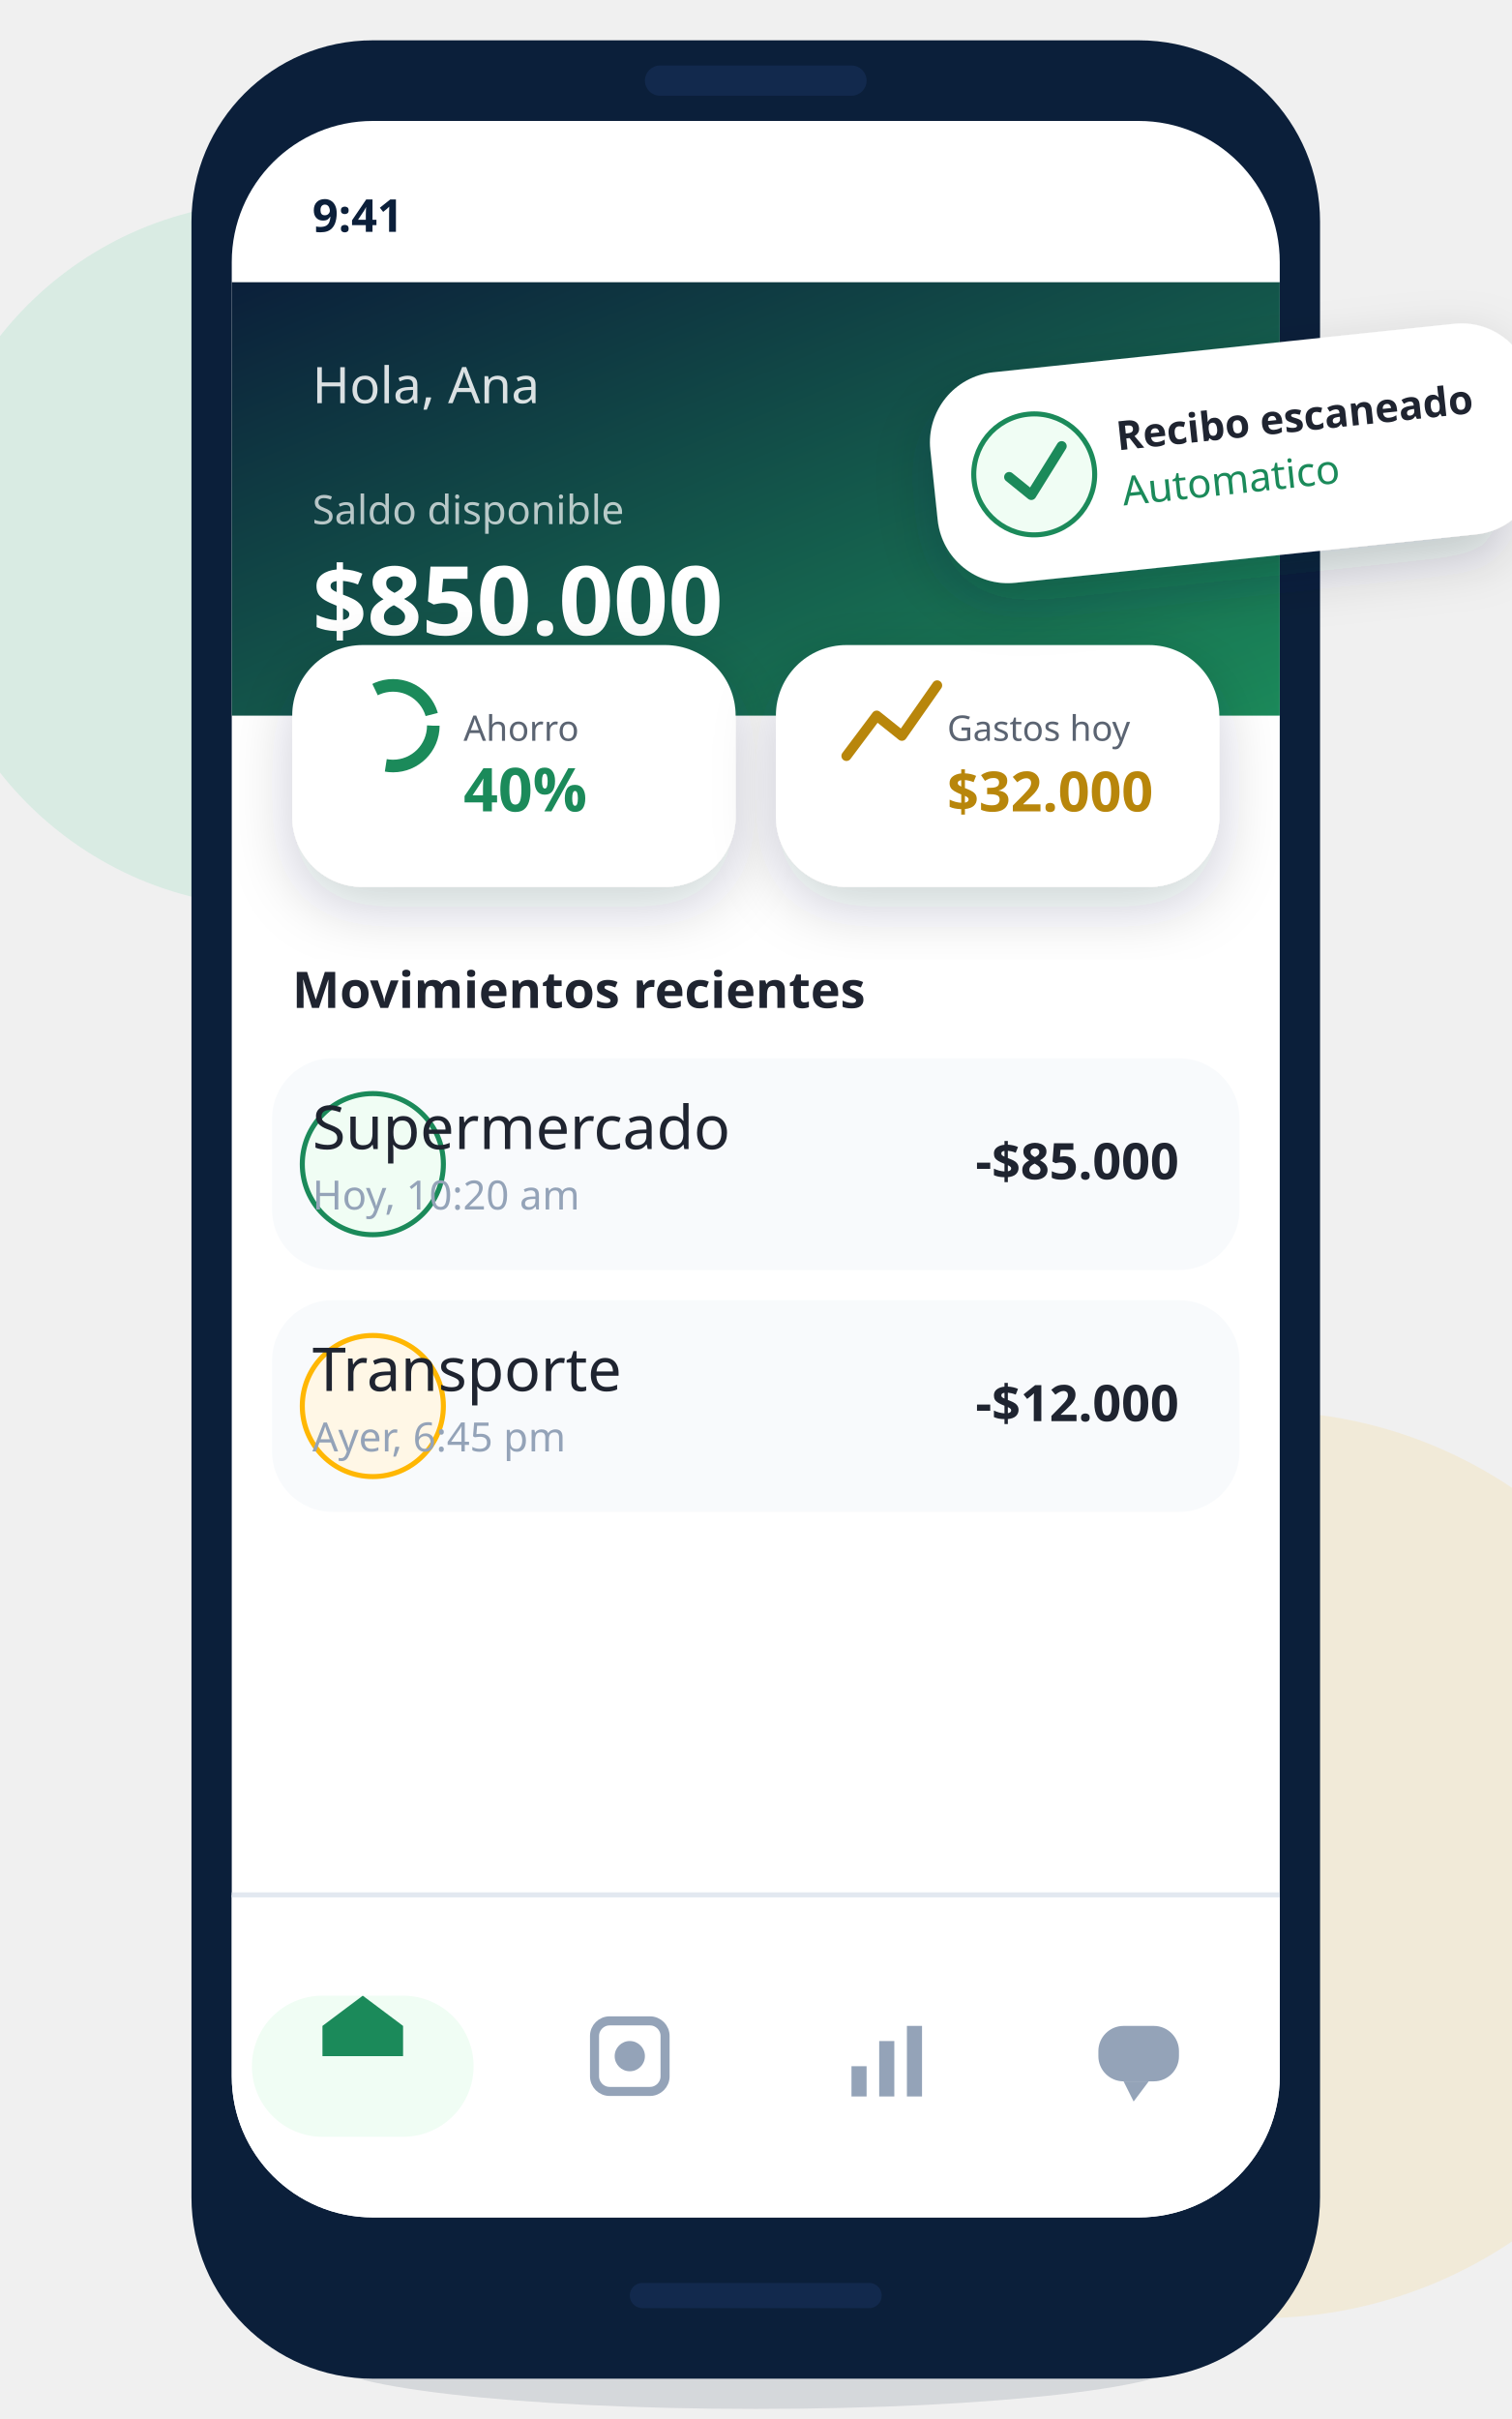
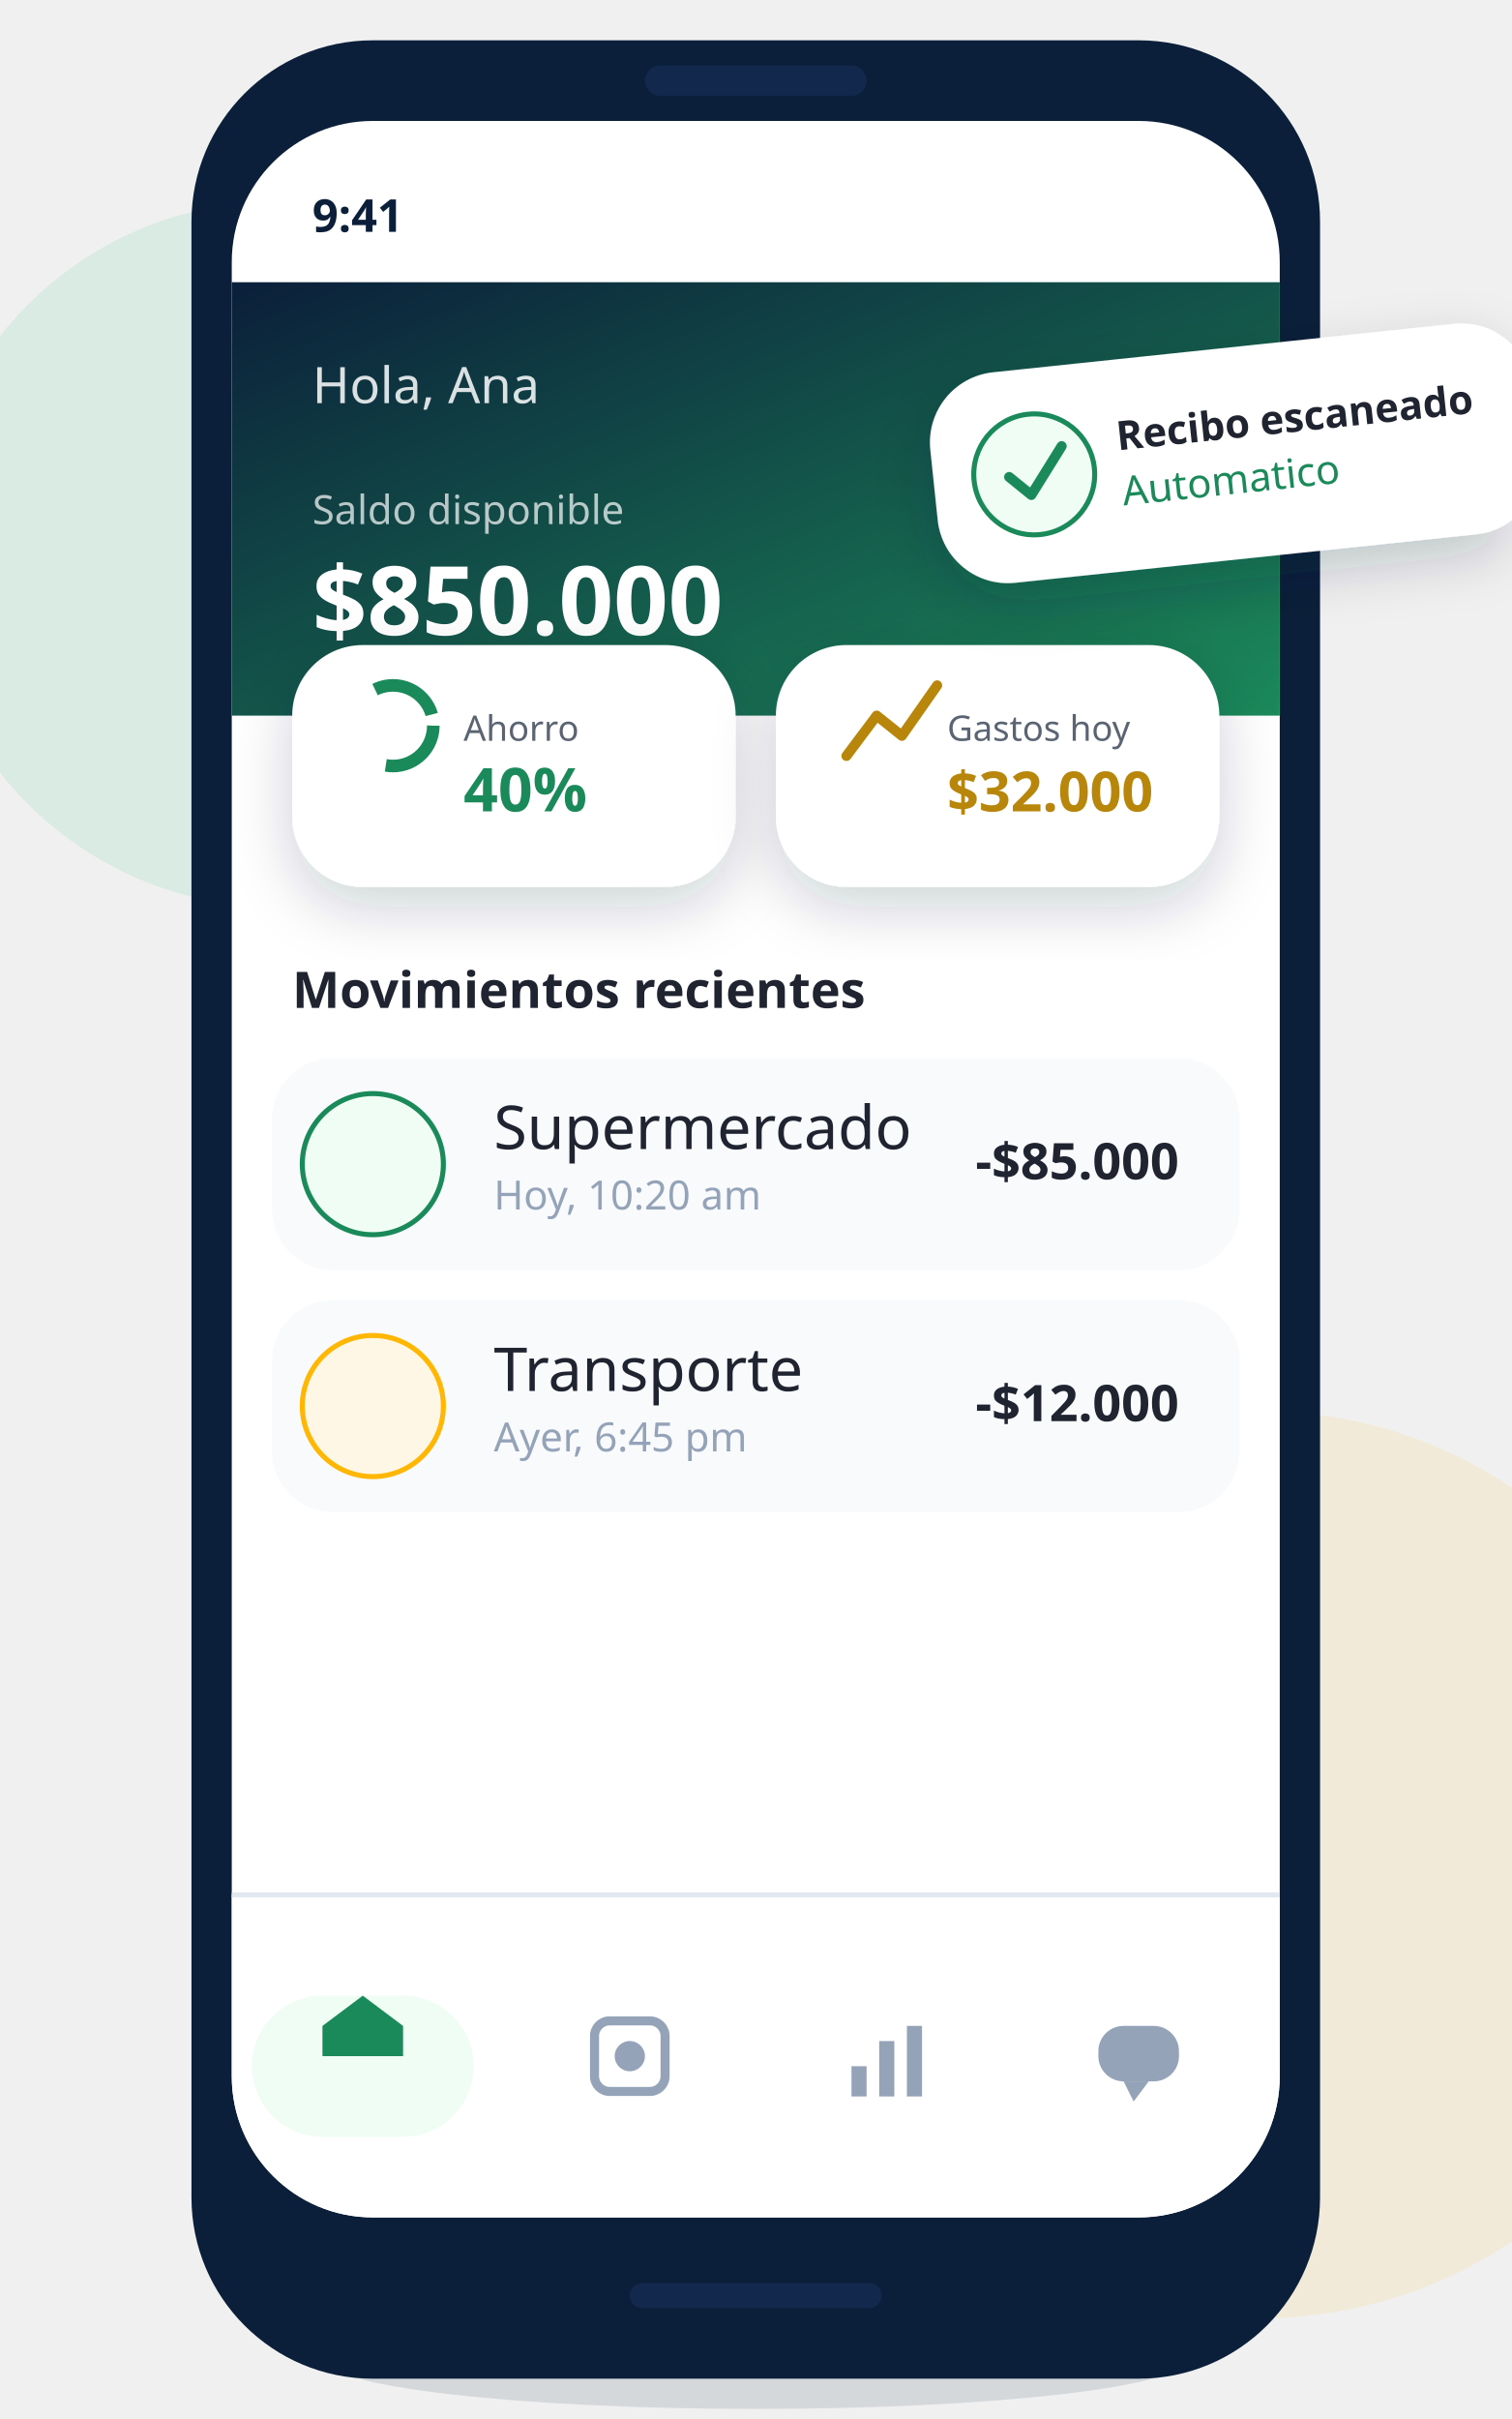
<svg xmlns="http://www.w3.org/2000/svg" viewBox="0 0 300 480" width="300" height="480">
  <defs>
    <linearGradient id="hdr" x1="0" y1="0" x2="1" y2="1">
      <stop offset="0" stop-color="#0b1f3a" />
      <stop offset="1" stop-color="#1b8a5a" />
    </linearGradient>
    <filter id="shadow" x="-30%" y="-30%" width="160%" height="160%">
      <feDropShadow dx="0" dy="4" stdDeviation="6" flood-color="#0b1f3a" flood-opacity="0.2" />
    </filter>
    <clipPath id="clip">
      <rect x="46" y="24" width="208" height="416" rx="28" />
    </clipPath>
  </defs>
  <circle cx="55" cy="110" r="70" fill="#27c281" opacity="0.12" />
  <circle cx="250" cy="370" r="90" fill="#ffb703" opacity="0.10" />
  <ellipse cx="150" cy="468" rx="86" ry="10" fill="#0b1f3a" opacity="0.12" />
  <rect x="38" y="8" width="224" height="464" rx="36" fill="#0b1f3a" />
  <rect x="128" y="13" width="44" height="6" rx="3" fill="#12294d" />
  <rect x="125" y="453" width="50" height="5" rx="2.5" fill="#12294d" />
  <g clip-path="url(#clip)">
    <rect x="46" y="24" width="208" height="416" fill="#ffffff" />
    <text x="62" y="46" font-family="Segoe UI, sans-serif" font-size="9" font-weight="bold" fill="#0b1f3a">9:41</text>
    <rect x="46" y="56" width="208" height="86" fill="url(#hdr)" />
    <text x="62" y="80" font-family="Segoe UI, sans-serif" font-size="10" fill="#ffffff" opacity="0.85">Hola, Ana</text>
    <text x="62" y="104" font-family="Segoe UI, sans-serif" font-size="8" fill="#ffffff" opacity="0.7">Saldo disponible</text>
    <text x="62" y="126" font-family="Segoe UI, sans-serif" font-size="19" font-weight="bold" fill="#ffffff">$850.000</text>
    <rect x="58" y="128" width="88" height="48" rx="14" fill="#ffffff" filter="url(#shadow)" />
    <circle cx="78" cy="144" r="8" fill="none" stroke="#1b8a5a" stroke-width="2.5" stroke-dasharray="14 20" />
    <text x="92" y="147" font-family="Segoe UI, sans-serif" font-size="7" fill="#5b6472">Ahorro</text>
    <text x="92" y="161" font-family="Segoe UI, sans-serif" font-size="12" font-weight="bold" fill="#1b8a5a">40%</text>
    <rect x="154" y="128" width="88" height="48" rx="14" fill="#ffffff" filter="url(#shadow)" />
    <path d="M168 150 L174 142 L179 146 L186 136" stroke="#b8860b" stroke-width="2" fill="none" stroke-linecap="round" stroke-linejoin="round" />
    <text x="188" y="147" font-family="Segoe UI, sans-serif" font-size="7" fill="#5b6472">Gastos hoy</text>
    <text x="188" y="161" font-family="Segoe UI, sans-serif" font-size="11" font-weight="bold" fill="#b8860b">$32.000</text>
    <text x="58" y="200" font-family="Segoe UI, sans-serif" font-size="10" font-weight="bold" fill="#1f2430">Movimientos recientes</text>
    <rect x="54" y="210" width="192" height="42" rx="12" fill="#f8fafc" />
    <circle cx="74" cy="231" r="14" fill="#f0fdf4" stroke="#1b8a5a" />
-     <text x="62" y="228" font-family="Segoe UI, sans-serif" font-size="12" fill="#1f2430">Supermercado</text>
-     <text x="62" y="240" font-family="Segoe UI, sans-serif" font-size="8" fill="#94a3b8">Hoy, 10:20 am</text>
+     <text x="98" y="228" font-family="Segoe UI, sans-serif" font-size="12" fill="#1f2430">Supermercado</text>
+     <text x="98" y="240" font-family="Segoe UI, sans-serif" font-size="8" fill="#94a3b8">Hoy, 10:20 am</text>
    <text x="234" y="234" font-family="Segoe UI, sans-serif" font-size="10" font-weight="bold" fill="#1f2430" text-anchor="end">-$85.000</text>
    <rect x="54" y="258" width="192" height="42" rx="12" fill="#f8fafc" />
    <circle cx="74" cy="279" r="14" fill="#fff7e6" stroke="#ffb703" />
-     <text x="62" y="276" font-family="Segoe UI, sans-serif" font-size="12" fill="#1f2430">Transporte</text>
-     <text x="62" y="288" font-family="Segoe UI, sans-serif" font-size="8" fill="#94a3b8">Ayer, 6:45 pm</text>
+     <text x="98" y="276" font-family="Segoe UI, sans-serif" font-size="12" fill="#1f2430">Transporte</text>
+     <text x="98" y="288" font-family="Segoe UI, sans-serif" font-size="8" fill="#94a3b8">Ayer, 6:45 pm</text>
    <text x="234" y="282" font-family="Segoe UI, sans-serif" font-size="10" font-weight="bold" fill="#1f2430" text-anchor="end">-$12.000</text>
    <rect x="46" y="376" width="208" height="64" fill="#ffffff" />
    <line x1="46" y1="376" x2="254" y2="376" stroke="#e2e8f0" />
    <rect x="50" y="396" width="44" height="28" rx="14" fill="#f0fdf4" />
    <path d="M64 402 L72 396 L80 402 L80 408 L64 408 Z" fill="#1b8a5a" />
    <rect x="118" y="401" width="14" height="14" rx="3" fill="none" stroke="#94a3b8" stroke-width="1.8" />
    <circle cx="125" cy="408" r="3" fill="#94a3b8" />
    <rect x="169" y="410" width="3" height="6" fill="#94a3b8" />
    <rect x="174.5" y="405" width="3" height="11" fill="#94a3b8" />
    <rect x="180" y="402" width="3" height="14" fill="#94a3b8" />
    <rect x="218" y="402" width="16" height="11" rx="5" fill="#94a3b8" />
    <path d="M223 413 L225 417 L228 413 Z" fill="#94a3b8" />
  </g>
  <g transform="rotate(-6 235 90)">
    <rect x="185" y="70" width="120" height="42" rx="14" fill="#ffffff" filter="url(#shadow)" />
    <circle cx="205" cy="91" r="12" fill="#f0fdf4" stroke="#1b8a5a" />
    <path d="M200 91 L204 95 L211 86" stroke="#1b8a5a" stroke-width="2" fill="none" stroke-linecap="round" stroke-linejoin="round" />
    <text x="222" y="88" font-family="Segoe UI, sans-serif" font-size="8" font-weight="bold" fill="#1f2430">Recibo escaneado</text>
    <text x="222" y="99" font-family="Segoe UI, sans-serif" font-size="8" fill="#1b8a5a">Automatico</text>
  </g>
</svg>
